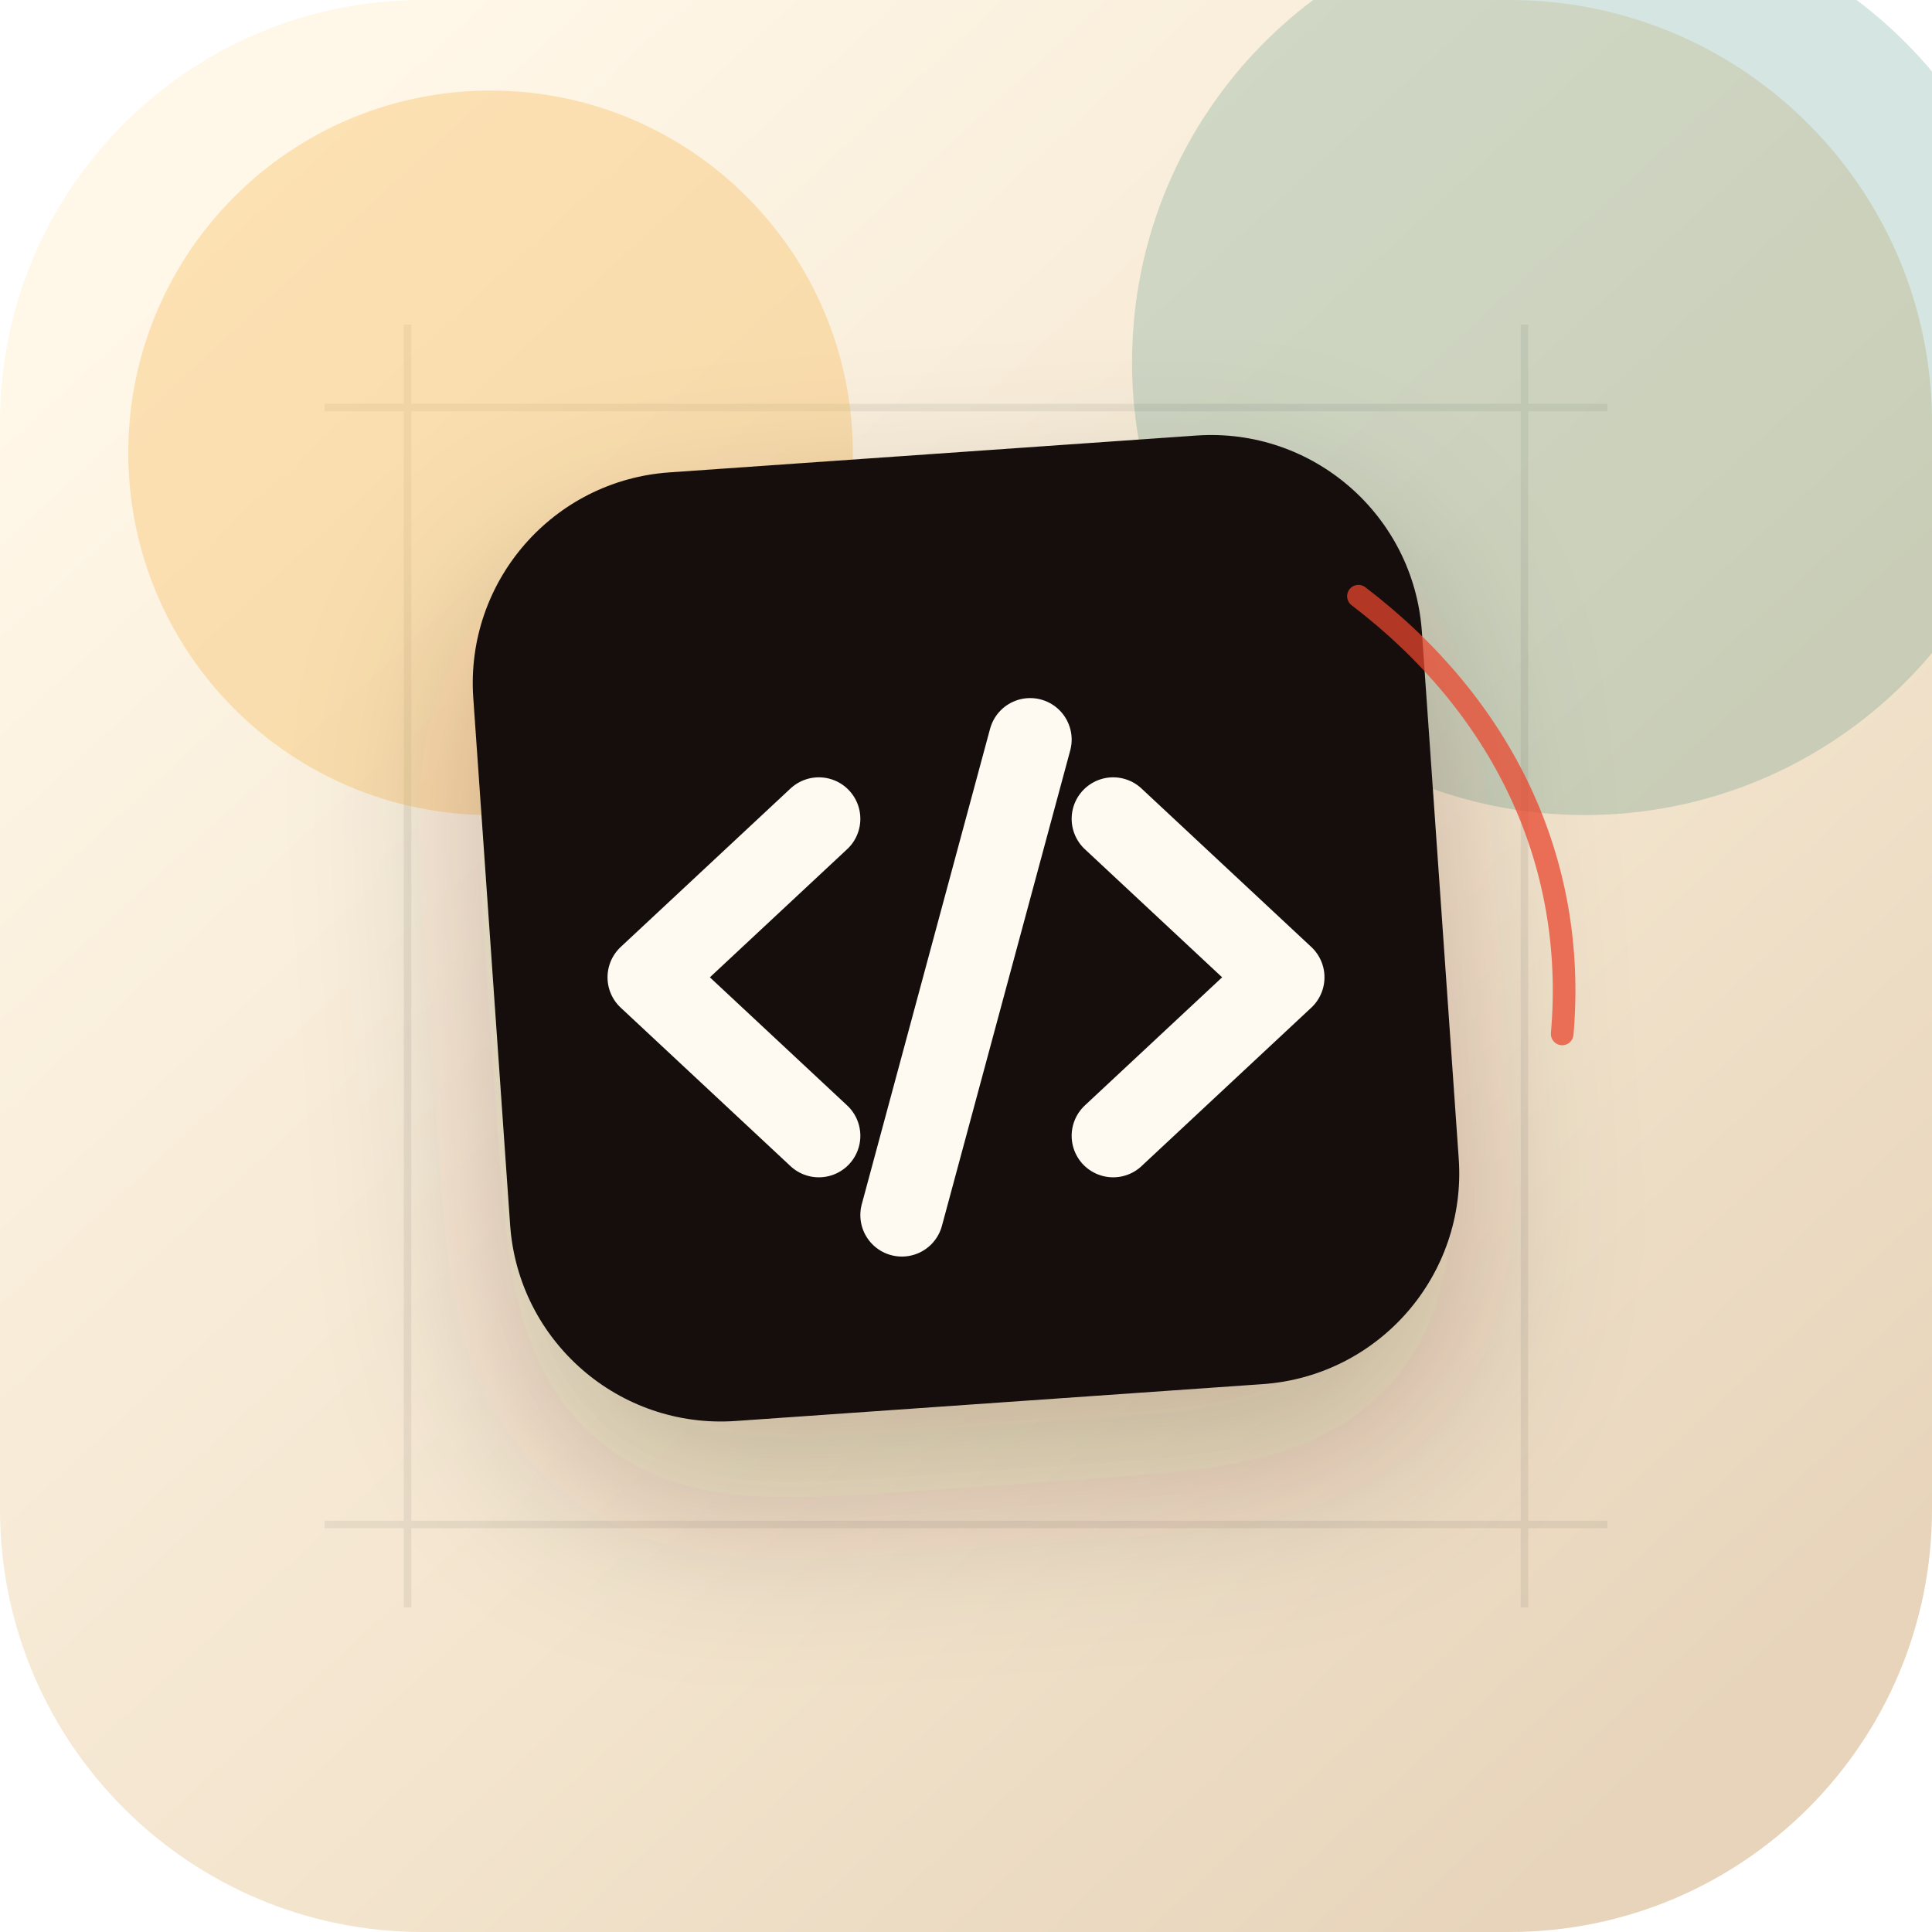
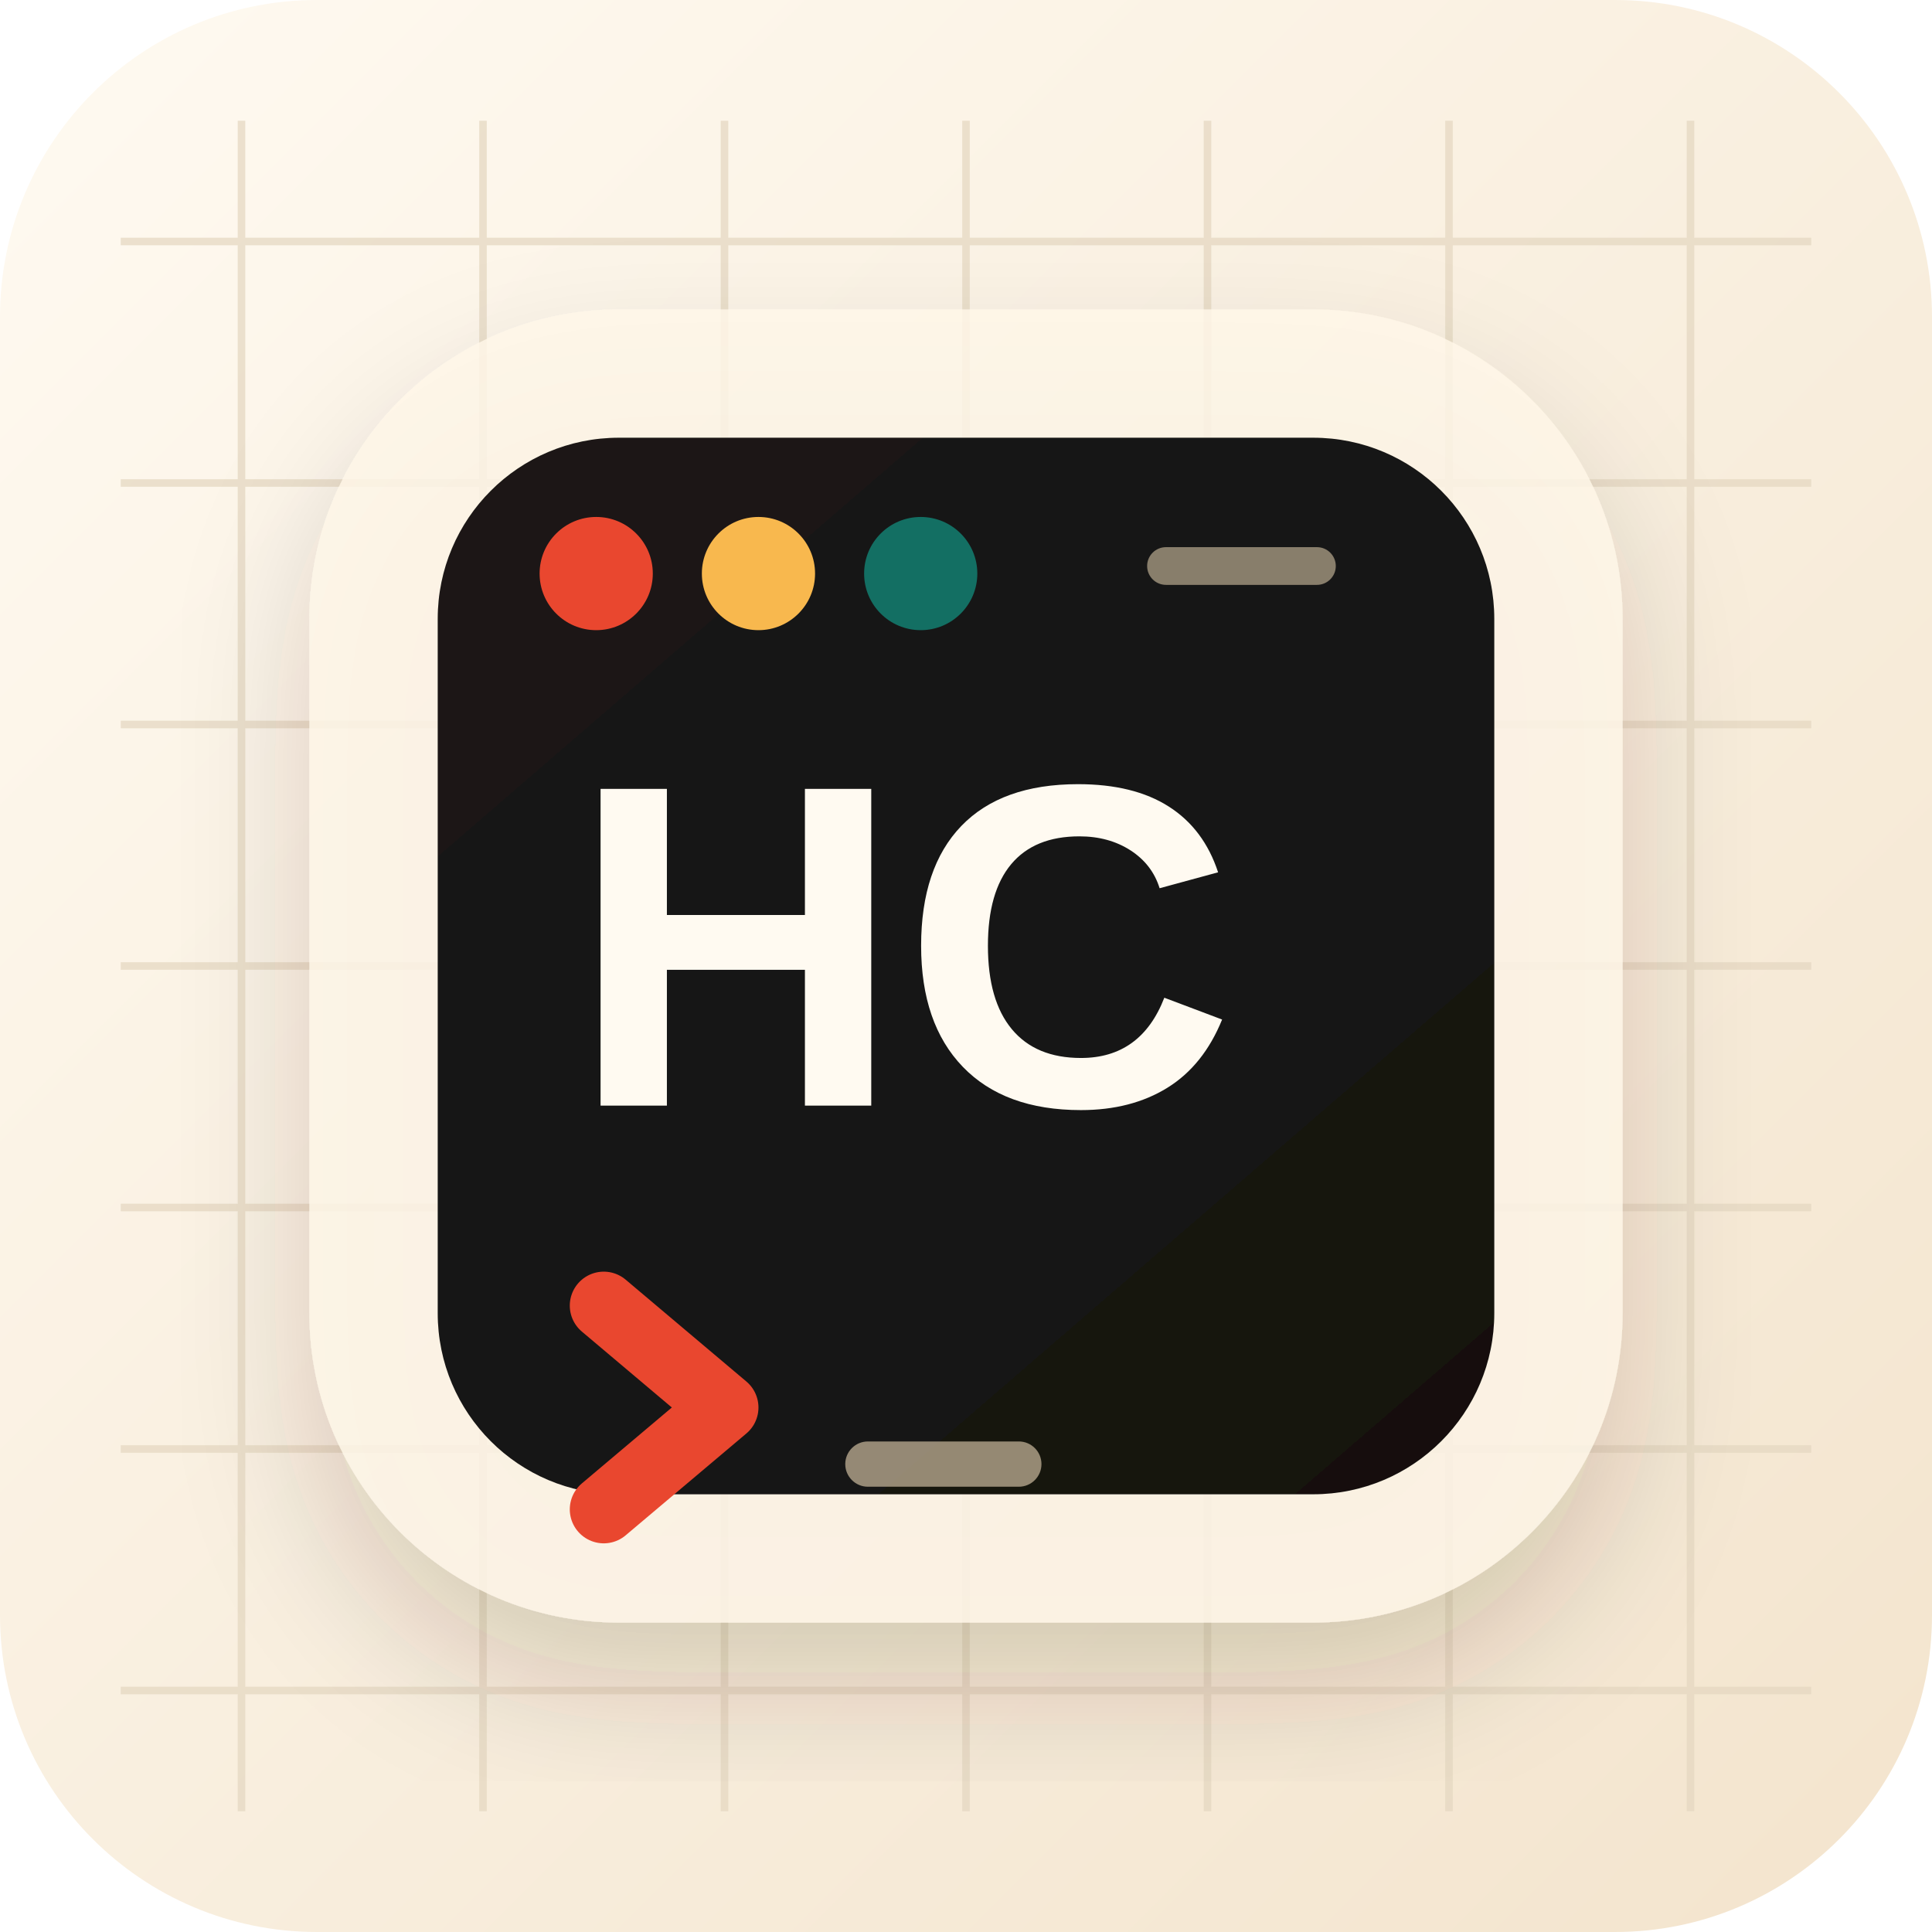
<svg xmlns="http://www.w3.org/2000/svg" width="512" height="512" viewBox="0 0 512 512" role="img" aria-labelledby="title desc">
  <defs>
-     <linearGradient id="bg" x1="64" y1="48" x2="448" y2="464" gradientUnits="userSpaceOnUse">
-       <stop stop-color="#fff7e8" />
-       <stop offset="0.62" stop-color="#f3e4cd" />
-       <stop offset="1" stop-color="#e7d4bb" />
+     <linearGradient id="cream" x1="0" y1="0" x2="512" y2="512" gradientUnits="userSpaceOnUse">
+       <stop stop-color="#fffaf1" />
+       <stop offset="1" stop-color="#f3e4cd" />
    </linearGradient>
-     <filter id="shadow" x="64" y="68" width="384" height="392" color-interpolation-filters="sRGB" filterUnits="userSpaceOnUse">
-       <feDropShadow dx="0" dy="22" stdDeviation="24" flood-color="#38291c" flood-opacity="0.24" />
+     <linearGradient id="panel" x1="118" y1="92" x2="408" y2="428" gradientUnits="userSpaceOnUse">
+       <stop stop-color="#1c1a17" />
+       <stop offset="1" stop-color="#11100f" />
+     </linearGradient>
+     <filter id="soft-shadow" x="48" y="44" width="416" height="428" color-interpolation-filters="sRGB" filterUnits="userSpaceOnUse">
+       <feDropShadow dx="0" dy="18" stdDeviation="18" flood-color="#38291c" flood-opacity="0.2" />
    </filter>
  </defs>
-   <rect width="512" height="512" rx="112" fill="url(#bg)" />
-   <path d="M86 108h340M86 404h340M108 86v340M404 86v340" stroke="#14110f" stroke-opacity="0.07" stroke-width="2" />
-   <circle cx="130" cy="120" r="96" fill="#f8b84e" fill-opacity="0.34" />
-   <circle cx="420" cy="96" r="120" fill="#136f63" fill-opacity="0.18" />
-   <g filter="url(#shadow)">
-     <rect x="130" y="120" width="252" height="252" rx="56" fill="#14110f" transform="rotate(-4 256 246)" />
-     <path d="M217 217l-45 42 45 42M295 217l45 42-45 42M273 196l-34 126" fill="none" stroke="#fffaf1" stroke-width="22" stroke-linecap="round" stroke-linejoin="round" />
+   <rect width="512" height="512" rx="84" fill="url(#cream)" />
+   <path d="M32 64h448M32 128h448M32 192h448M32 256h448M32 320h448M32 384h448M32 448h448M64 32v448M128 32v448M192 32v448M256 32v448M320 32v448M384 32v448M448 32v448" stroke="#e5d7c1" stroke-width="2" opacity="0.72" />
+   <g filter="url(#soft-shadow)">
+     <rect x="82" y="82" width="348" height="348" rx="82" fill="#fff7e8" opacity="0.82" />
+     <rect x="116" y="116" width="280" height="280" rx="48" fill="url(#panel)" />
  </g>
-   <path d="M360 158c38 29 58 70 54 116" fill="none" stroke="#e9472f" stroke-width="6" stroke-linecap="round" stroke-opacity="0.74" />
+   <circle cx="158" cy="152" r="15" fill="#e9472f" />
+   <circle cx="201" cy="152" r="15" fill="#f8b84e" />
+   <circle cx="244" cy="152" r="15" fill="#136f63" />
+   <rect x="304" y="145" width="50" height="10" rx="5" fill="#b8a98f" opacity="0.7" />
+   <text x="151" y="293" fill="#fffaf1" font-family="Arial Black, Arial, sans-serif" font-size="122" font-weight="900">HC</text>
+   <path d="M160 346l32 27-32 27" fill="none" stroke="#e9472f" stroke-width="18" stroke-linecap="round" stroke-linejoin="round" />
+   <rect x="224" y="382" width="52" height="12" rx="6" fill="#b8a98f" opacity="0.78" />
</svg>
